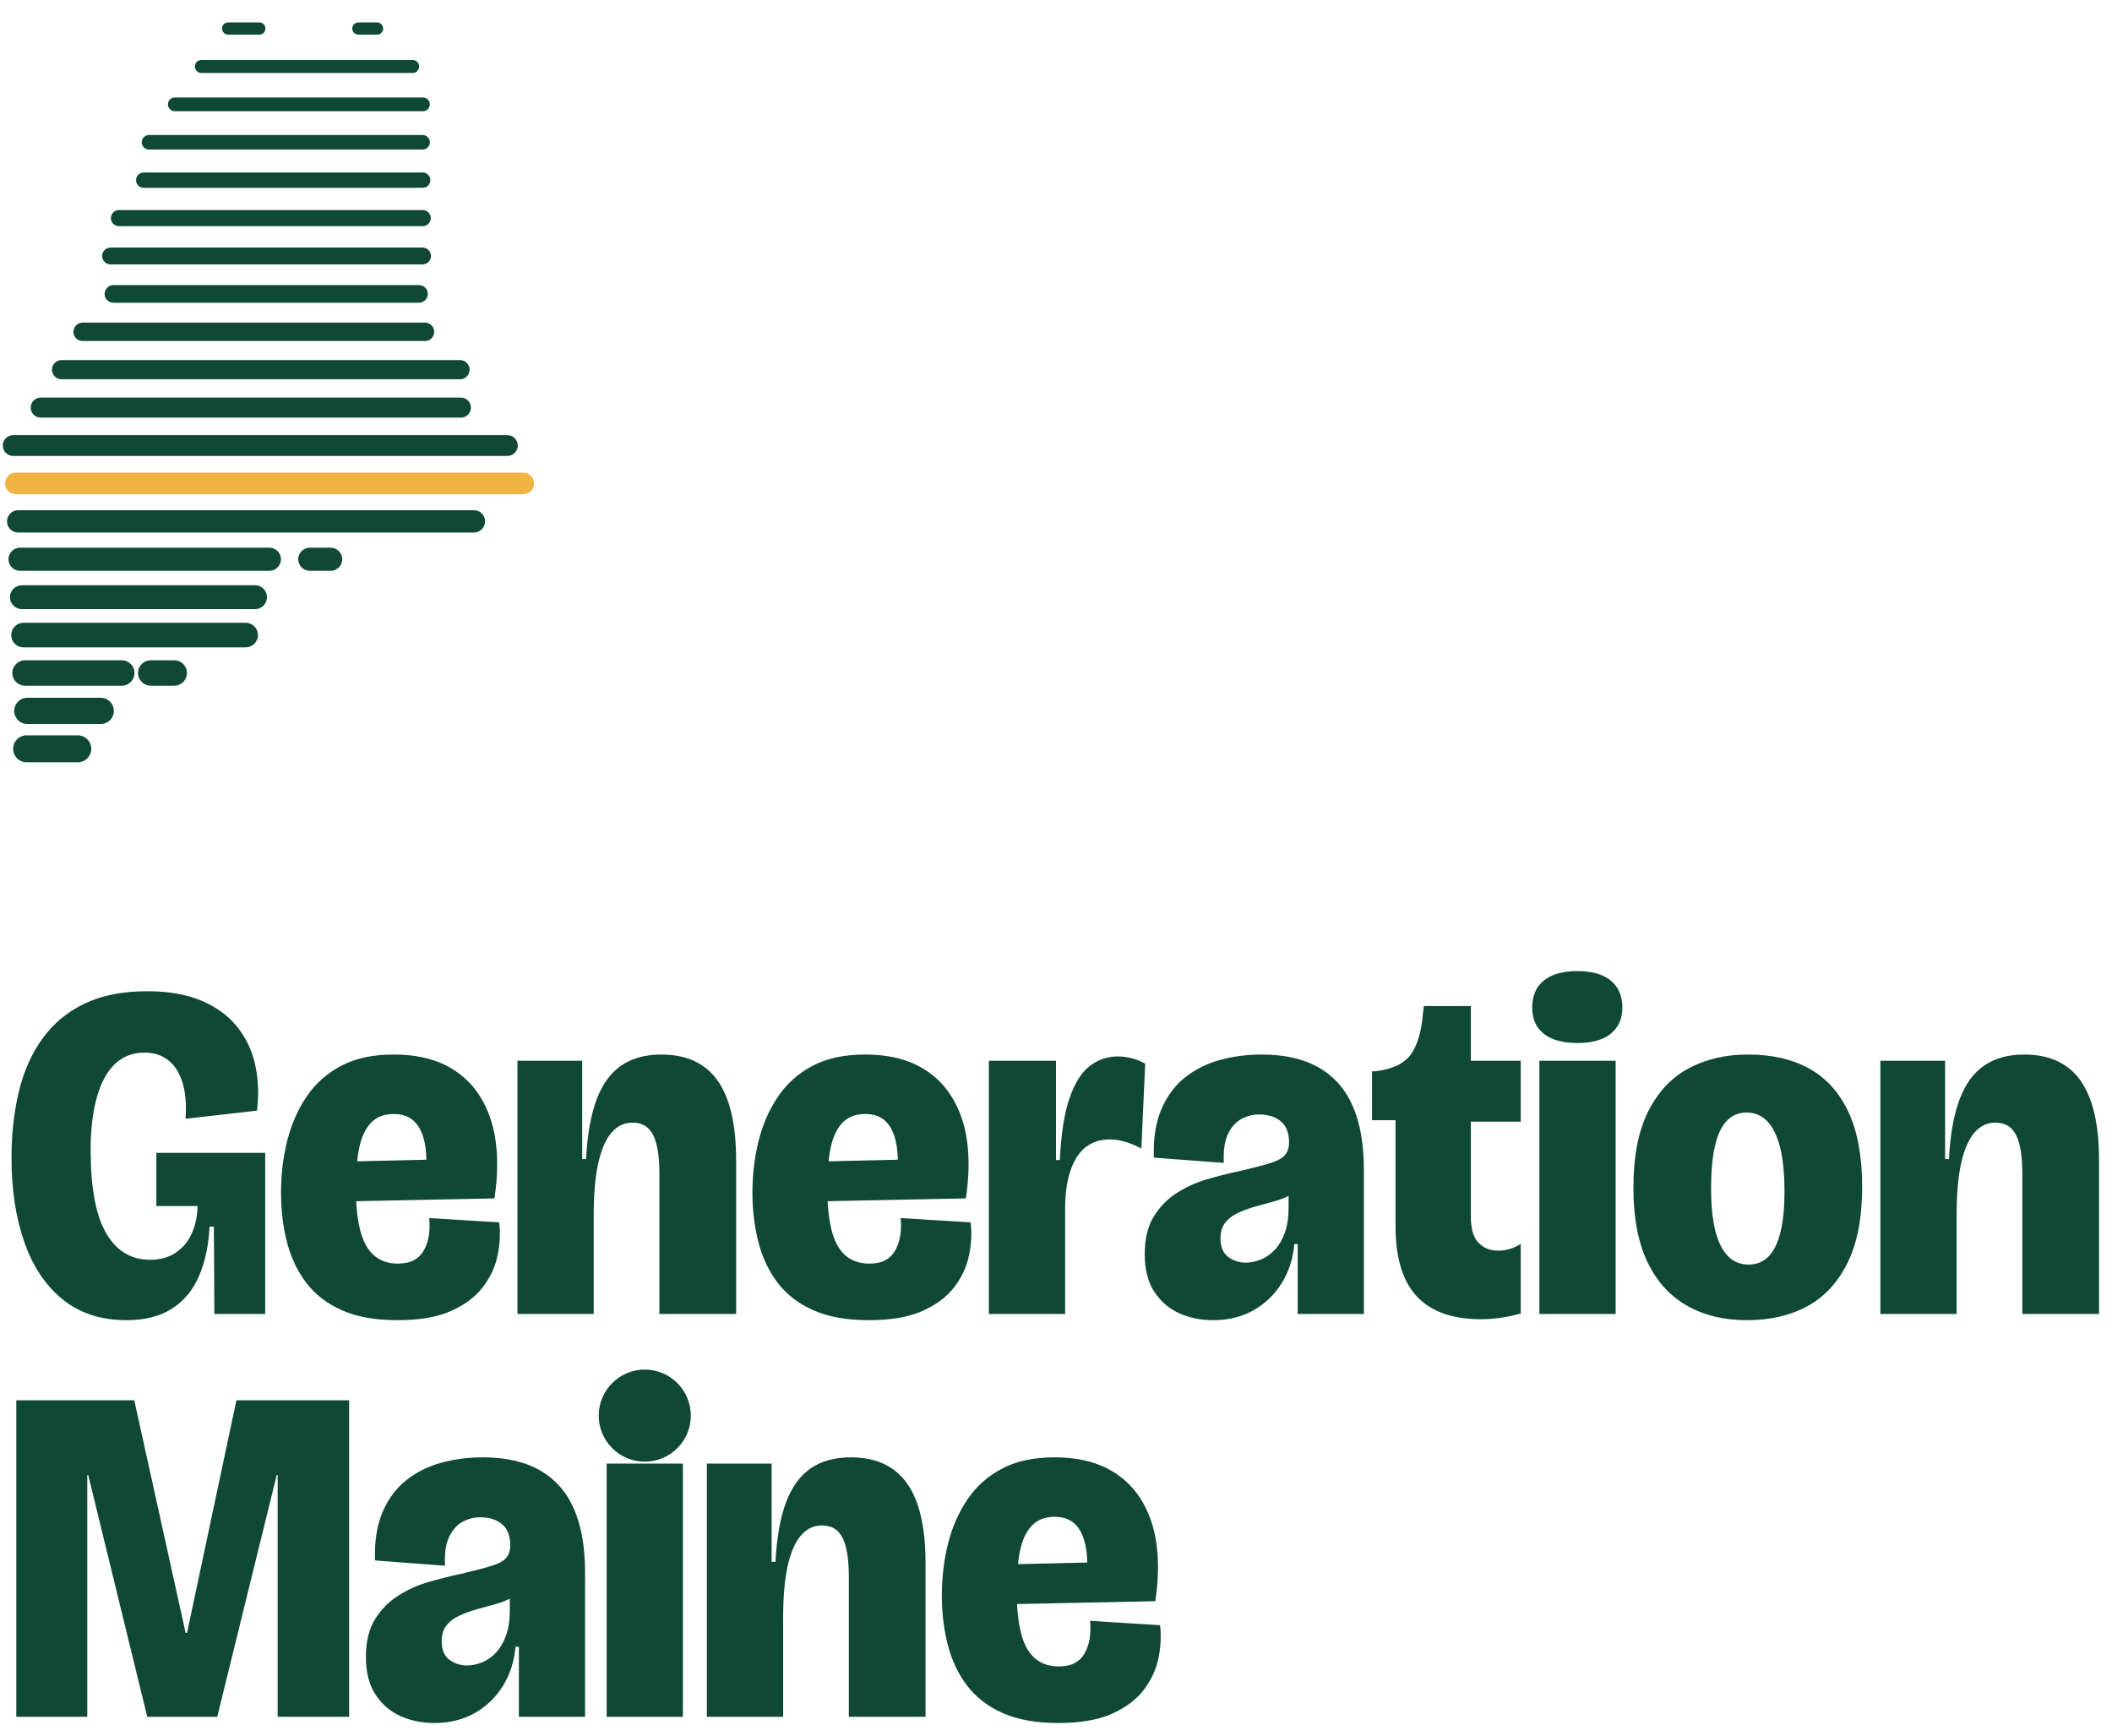
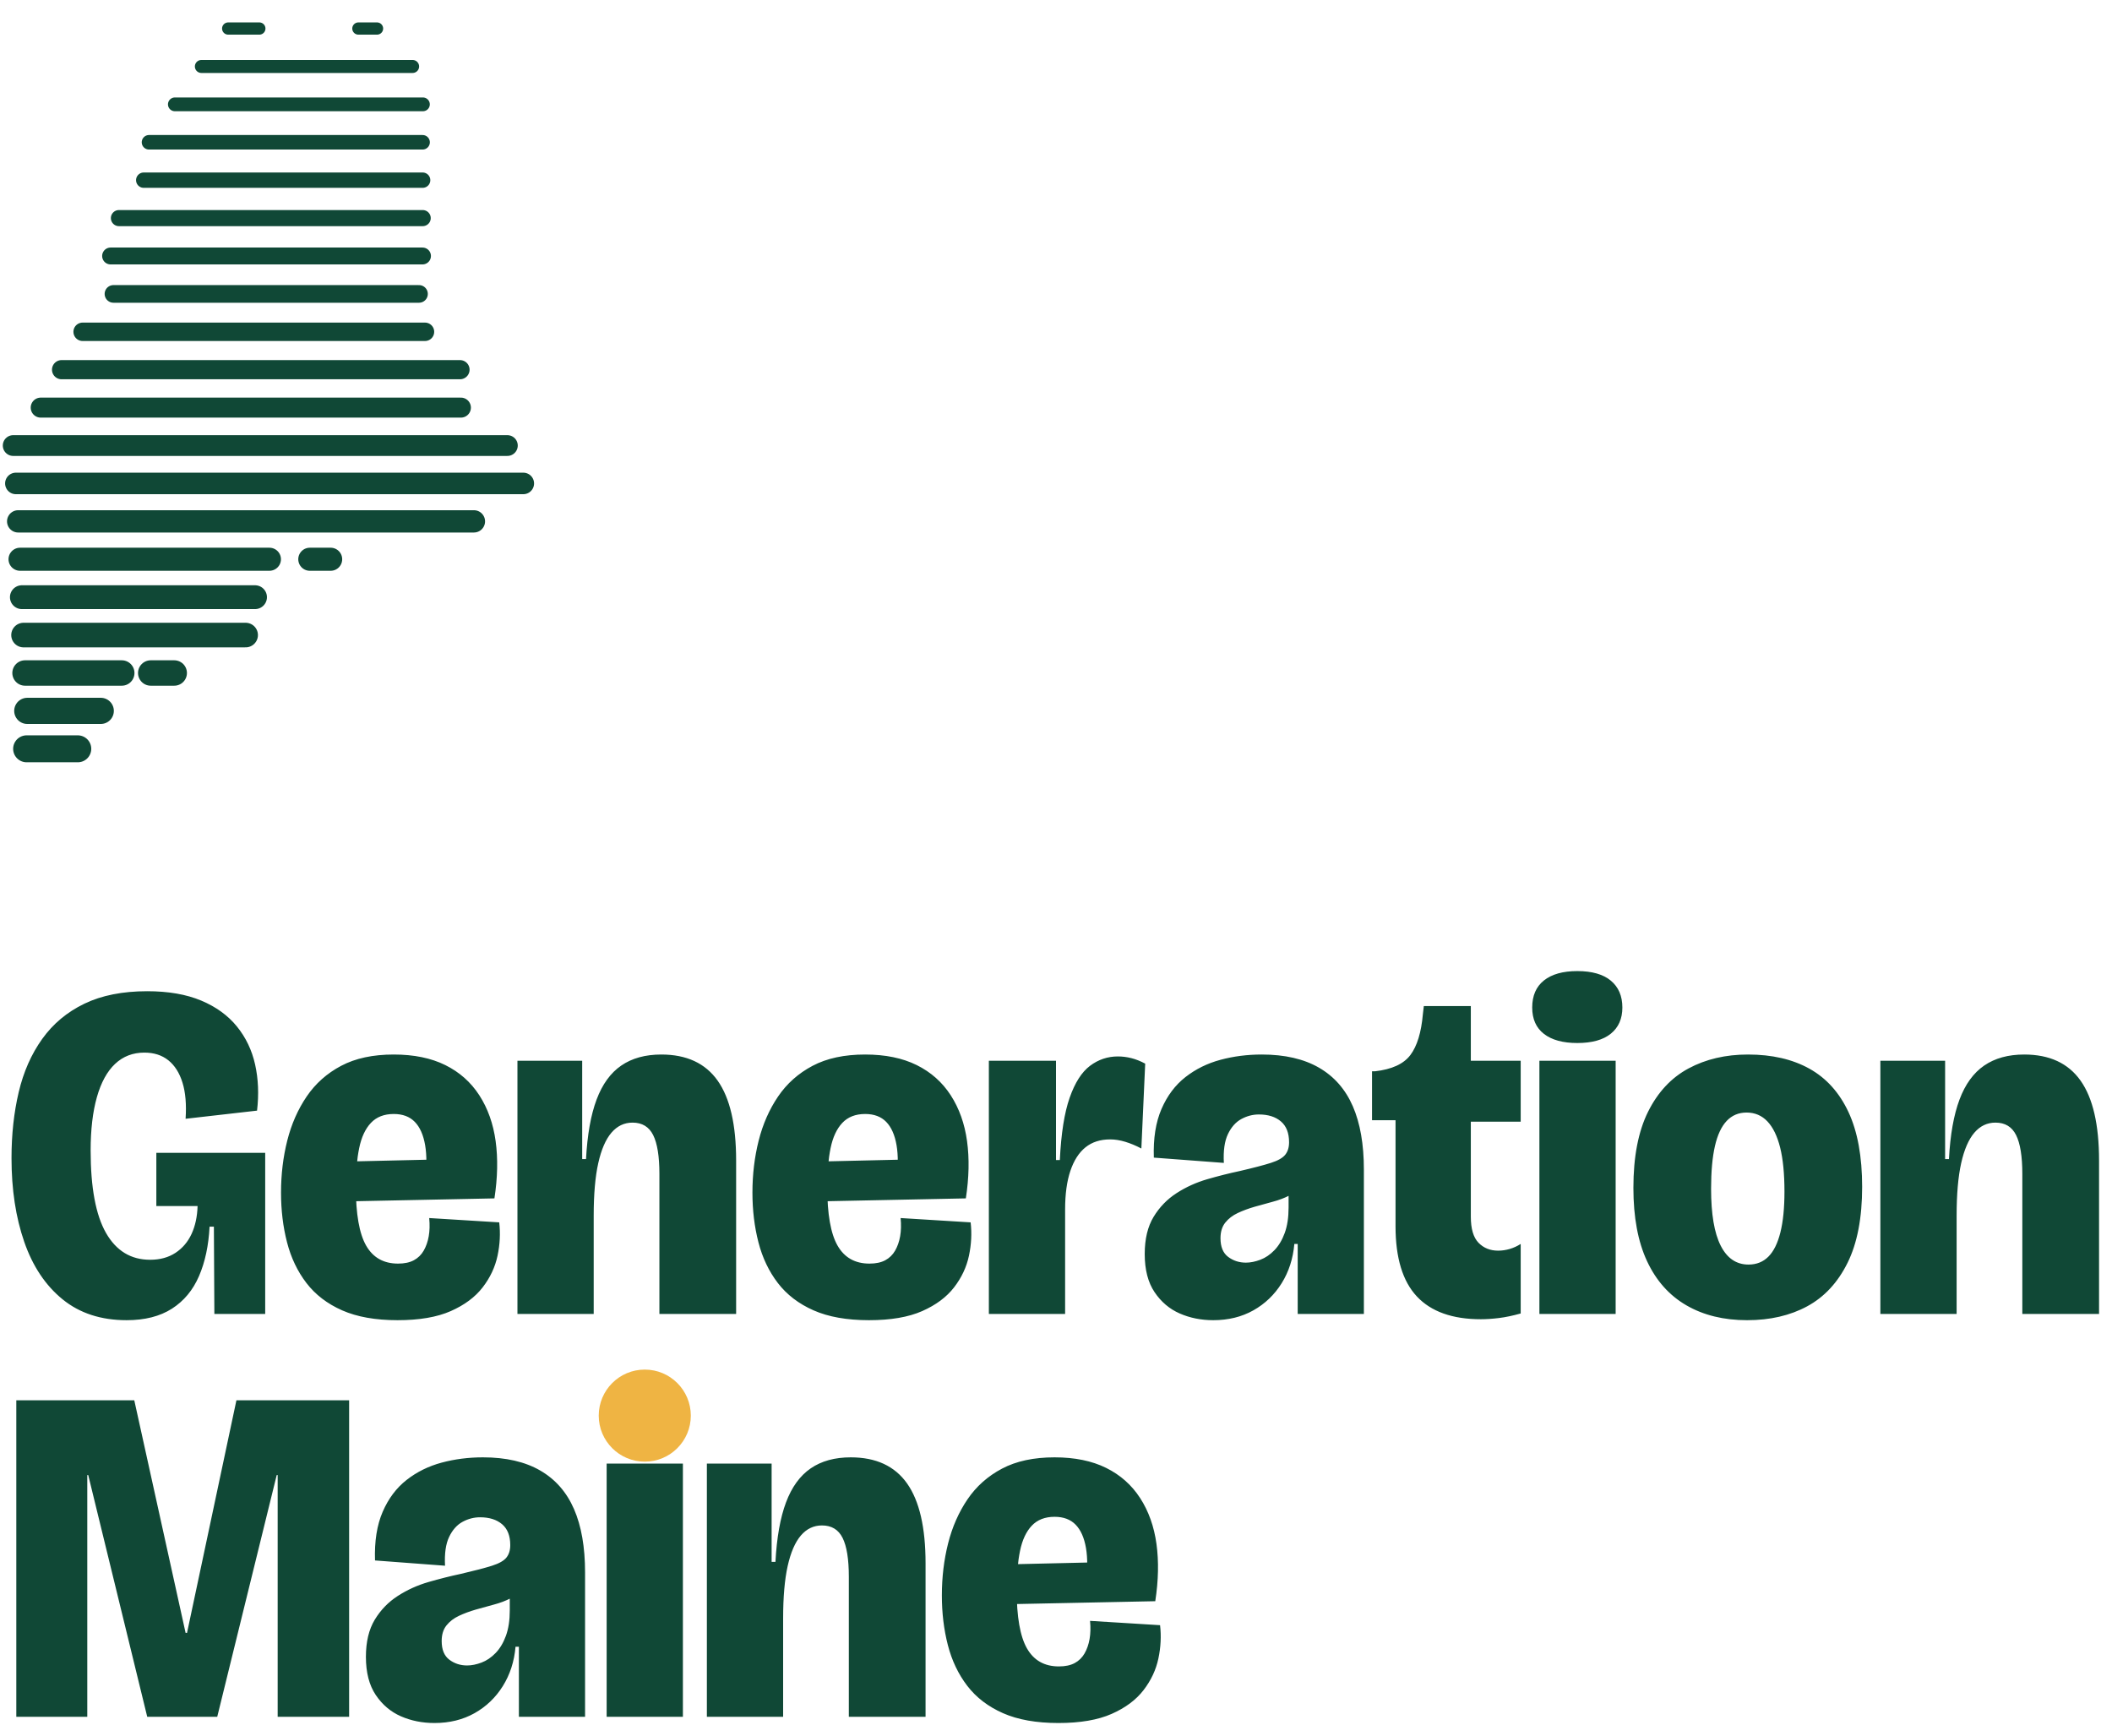
<svg xmlns="http://www.w3.org/2000/svg" viewBox="0 0 440.4 362" width="440.4" height="362" role="img" aria-label="Generation Maine">
  <path d="M47.58 5.95 L54.08 5.95" stroke="#104836" stroke-width="2.55" stroke-linecap="round" fill="none" />
  <path d="M74.73 5.95 L78.62 5.95" stroke="#104836" stroke-width="2.55" stroke-linecap="round" fill="none" />
  <path d="M41.99 13.86 L86.04 13.86" stroke="#104836" stroke-width="2.71" stroke-linecap="round" fill="none" />
  <path d="M36.46 21.76 L88.19 21.76" stroke="#104836" stroke-width="2.87" stroke-linecap="round" fill="none" />
  <path d="M31.07 29.67 L88.12 29.67" stroke="#104836" stroke-width="3.03" stroke-linecap="round" fill="none" />
  <path d="M29.97 37.57 L88.13 37.57" stroke="#104836" stroke-width="3.2" stroke-linecap="round" fill="none" />
  <path d="M24.8 45.48 L88.14 45.48" stroke="#104836" stroke-width="3.36" stroke-linecap="round" fill="none" />
  <path d="M23.06 53.38 L88.1 53.38" stroke="#104836" stroke-width="3.52" stroke-linecap="round" fill="none" />
  <path d="M23.66 61.29 L87.37 61.29" stroke="#104836" stroke-width="3.68" stroke-linecap="round" fill="none" />
  <path d="M17.23 69.19 L88.62 69.19" stroke="#104836" stroke-width="3.84" stroke-linecap="round" fill="none" />
  <path d="M12.84 77.09 L95.92 77.09" stroke="#104836" stroke-width="4" stroke-linecap="round" fill="none" />
  <path d="M8.49 85 L96.11 85" stroke="#104836" stroke-width="4.17" stroke-linecap="round" fill="none" />
  <path d="M2.75 92.91 L105.8 92.91" stroke="#104836" stroke-width="4.33" stroke-linecap="round" fill="none" />
-   <path d="M3.31 100.81 L109.12 100.81" stroke="#EFB443" stroke-width="4.49" stroke-linecap="round" fill="none" />
+   <path d="M3.31 100.81 L109.12 100.81" stroke="#104836" stroke-width="4.49" stroke-linecap="round" fill="none" />
  <path d="M3.79 108.72 L98.82 108.72" stroke="#104836" stroke-width="4.65" stroke-linecap="round" fill="none" />
  <path d="M4.18 116.62 L56.18 116.62" stroke="#104836" stroke-width="4.81" stroke-linecap="round" fill="none" />
  <path d="M64.6 116.62 L68.95 116.62" stroke="#104836" stroke-width="4.81" stroke-linecap="round" fill="none" />
  <path d="M4.56 124.53 L53.18 124.53" stroke="#104836" stroke-width="4.97" stroke-linecap="round" fill="none" />
  <path d="M4.91 132.43 L51.22 132.43" stroke="#104836" stroke-width="5.13" stroke-linecap="round" fill="none" />
  <path d="M5.22 140.34 L25.39 140.34" stroke="#104836" stroke-width="5.3" stroke-linecap="round" fill="none" />
  <path d="M31.43 140.34 L36.33 140.34" stroke="#104836" stroke-width="5.3" stroke-linecap="round" fill="none" />
  <path d="M5.69 148.24 L21.01 148.24" stroke="#104836" stroke-width="5.46" stroke-linecap="round" fill="none" />
  <path d="M5.55 156.15 L16.22 156.15" stroke="#104836" stroke-width="5.62" stroke-linecap="round" fill="none" />
  <g transform="translate(0 200)">
    <path fill="#104836" d="M26.4 75.3Q18.4 75.3 13.05 70.95Q7.7 66.6 5.05 58.95Q2.4 51.3 2.4 41.5Q2.4 34.1 3.9 27.75Q5.4 21.4 8.8 16.65Q12.2 11.9 17.6 9.3Q23 6.7 30.7 6.7Q37.3 6.7 41.95 8.65Q46.6 10.6 49.4 14.05Q52.2 17.5 53.2 22Q54.2 26.5 53.6 31.6L38.7 33.3Q39 28.8 38.05 25.75Q37.1 22.7 35.1 21.1Q33.1 19.5 30.1 19.5Q26.5 19.5 24 21.85Q21.5 24.2 20.2 28.8Q18.9 33.4 18.9 39.9Q18.9 45.7 19.7 50Q20.5 54.3 22.1 57.1Q23.7 59.9 26 61.3Q28.3 62.7 31.3 62.7Q34.4 62.7 36.6 61.25Q38.8 59.8 39.95 57.3Q41.1 54.8 41.2 51.5H32.6V40.4H55.3V52.4V74H44.7L44.6 55.8H43.7Q43.4 61.7 41.5 66.1Q39.6 70.5 35.85 72.9Q32.1 75.3 26.4 75.3ZM82.9 75.3Q76 75.3 71.35 73.25Q66.7 71.2 63.9 67.55Q61.1 63.9 59.85 59.05Q58.6 54.2 58.6 48.7Q58.6 43 59.9 37.85Q61.2 32.7 63.95 28.65Q66.7 24.6 71.15 22.25Q75.6 19.9 82.1 19.9Q88.4 19.9 92.85 22.1Q97.3 24.3 99.95 28.4Q102.6 32.5 103.35 37.95Q104.1 43.4 103.1 49.9L68.8 50.6V42.3L90.5 41.8L88.6 46.9Q89.2 42 88.65 38.8Q88.1 35.6 86.5 33.95Q84.9 32.3 82.1 32.3Q79.1 32.3 77.35 34.15Q75.6 36 74.9 39.4Q74.2 42.8 74.2 47.5Q74.2 56 76.35 59.75Q78.5 63.5 83 63.5Q85 63.5 86.3 62.8Q87.6 62.1 88.35 60.8Q89.1 59.5 89.4 57.8Q89.7 56.1 89.5 54L104.1 54.9Q104.5 58.3 103.75 61.85Q103 65.4 100.65 68.45Q98.3 71.5 94 73.4Q89.7 75.3 82.9 75.3ZM107.9 74V43.3V21.2H121.4V41.7H122.2Q122.6 34.1 124.4 29.3Q126.2 24.5 129.55 22.2Q132.9 19.9 137.9 19.9Q145.8 19.9 149.65 25.35Q153.5 30.8 153.5 42V74H137.5V44.8Q137.5 39.3 136.2 36.7Q134.9 34.1 131.9 34.1Q129.3 34.1 127.5 36.2Q125.7 38.3 124.75 42.55Q123.8 46.8 123.8 53.5V74ZM181.2 75.3Q174.3 75.3 169.65 73.25Q165 71.2 162.2 67.55Q159.4 63.9 158.15 59.05Q156.9 54.2 156.9 48.7Q156.9 43 158.2 37.85Q159.5 32.7 162.25 28.65Q165 24.6 169.45 22.25Q173.9 19.9 180.4 19.9Q186.7 19.9 191.15 22.1Q195.6 24.3 198.25 28.4Q200.9 32.5 201.65 37.95Q202.4 43.4 201.4 49.9L167.1 50.6V42.3L188.8 41.8L186.9 46.9Q187.5 42 186.95 38.8Q186.4 35.6 184.8 33.95Q183.2 32.3 180.4 32.3Q177.4 32.3 175.65 34.15Q173.9 36 173.2 39.4Q172.5 42.8 172.5 47.5Q172.5 56 174.65 59.75Q176.8 63.5 181.3 63.5Q183.3 63.5 184.6 62.8Q185.9 62.1 186.65 60.8Q187.4 59.5 187.7 57.8Q188 56.1 187.8 54L202.4 54.9Q202.8 58.3 202.05 61.85Q201.3 65.4 198.95 68.45Q196.6 71.5 192.3 73.4Q188 75.3 181.2 75.3ZM206.2 74V45V21.2H220.2V41.9H221Q221.4 33.6 223.05 28.9Q224.7 24.2 227.3 22.25Q229.9 20.3 233.1 20.3Q234.5 20.3 235.9 20.65Q237.3 21 238.8 21.8L238 39.5Q236.3 38.6 234.65 38.1Q233 37.6 231.5 37.6Q228.4 37.6 226.35 39.25Q224.3 40.9 223.2 44.15Q222.1 47.4 222.1 52.2V74ZM253 75.3Q249.2 75.3 246 73.9Q242.8 72.5 240.75 69.45Q238.7 66.4 238.7 61.5Q238.7 56.8 240.55 53.75Q242.4 50.7 245.35 48.8Q248.3 46.9 251.75 45.9Q255.2 44.9 258.5 44.2Q262.8 43.2 265 42.5Q267.2 41.8 268 40.8Q268.8 39.8 268.8 38.2Q268.8 35.3 267.1 33.85Q265.4 32.4 262.5 32.4Q260.6 32.4 258.85 33.35Q257.1 34.3 256.05 36.5Q255 38.7 255.2 42.5L240.6 41.4Q240.4 35.4 242.2 31.25Q244 27.1 247.2 24.6Q250.4 22.1 254.5 21Q258.6 19.9 263.1 19.9Q270.3 19.9 275.05 22.65Q279.8 25.4 282.1 30.7Q284.4 36 284.4 43.9V54.3Q284.4 57.6 284.4 60.9Q284.4 64.2 284.4 67.45Q284.4 70.7 284.4 74H270.6Q270.6 70.5 270.6 66.9Q270.6 63.3 270.6 59.4H269.9Q269.5 64 267.25 67.6Q265 71.2 261.35 73.25Q257.7 75.3 253 75.3ZM259.8 63.3Q261.2 63.3 262.8 62.7Q264.4 62.1 265.75 60.7Q267.1 59.3 267.9 57.1Q268.7 54.9 268.7 51.8V47.9L271.2 47.2Q270.4 48.5 268.85 49.3Q267.3 50.1 265.4 50.6Q263.5 51.1 261.6 51.65Q259.7 52.2 258.1 52.95Q256.5 53.7 255.5 54.95Q254.5 56.2 254.5 58.2Q254.5 60.9 256.1 62.1Q257.7 63.3 259.8 63.3ZM308.8 75.1Q299.9 75.1 295.45 70.35Q291 65.6 291 55.7V33.6H286.1V23.4H286.7Q292 22.8 294.1 20Q296.2 17.2 296.7 11.5L296.9 9.8H306.7V21.2H317.1V33.9H306.7V53.7Q306.7 57.5 308.3 59.15Q309.9 60.8 312.4 60.8Q313.6 60.8 314.8 60.45Q316 60.1 317.1 59.4V73.9Q314.6 74.6 312.55 74.85Q310.5 75.1 308.8 75.1ZM321 74V21.2H336.9V74ZM328.9 17.5Q324.4 17.5 321.95 15.6Q319.5 13.7 319.5 10.1Q319.5 6.4 321.95 4.45Q324.4 2.5 328.9 2.5Q333.5 2.5 335.9 4.5Q338.3 6.5 338.3 10.1Q338.3 13.6 335.9 15.55Q333.5 17.5 328.9 17.5ZM364.3 75.3Q357 75.3 351.65 72.2Q346.3 69.1 343.45 63Q340.6 56.9 340.6 47.7Q340.6 38 343.65 31.85Q346.7 25.7 352.1 22.8Q357.5 19.9 364.5 19.9Q372 19.9 377.3 22.85Q382.6 25.8 385.45 31.9Q388.3 38 388.3 47.5Q388.3 57.2 385.25 63.35Q382.2 69.5 376.85 72.4Q371.5 75.3 364.3 75.3ZM364.6 63.7Q367.1 63.7 368.75 62.05Q370.4 60.4 371.25 57Q372.1 53.6 372.1 48.5Q372.1 42.9 371.2 39.3Q370.3 35.7 368.55 33.85Q366.8 32 364.2 32Q361.7 32 360.05 33.75Q358.4 35.5 357.6 39Q356.8 42.5 356.8 47.9Q356.8 55.8 358.8 59.75Q360.8 63.7 364.6 63.7ZM392.1 74V43.3V21.2H405.6V41.7H406.4Q406.8 34.1 408.6 29.3Q410.4 24.5 413.75 22.2Q417.1 19.9 422.1 19.9Q430 19.9 433.85 25.35Q437.7 30.8 437.7 42V74H421.7V44.8Q421.7 39.3 420.4 36.7Q419.1 34.1 416.1 34.1Q413.5 34.1 411.7 36.2Q409.9 38.3 408.95 42.55Q408 46.8 408 53.5V74Z" />
    <path fill="#104836" d="M3.4 158V92H28L38.7 140.5H39L49.3 92H72.8V158H57.9V107.6H57.7L45.3 158H30.7L18.4 107.6H18.2V158ZM90.6 159.3Q86.8 159.3 83.6 157.9Q80.4 156.5 78.35 153.45Q76.3 150.4 76.3 145.5Q76.3 140.8 78.15 137.75Q80 134.7 82.95 132.8Q85.9 130.9 89.35 129.9Q92.8 128.9 96.1 128.2Q100.4 127.2 102.6 126.5Q104.8 125.8 105.6 124.8Q106.4 123.8 106.4 122.2Q106.4 119.3 104.7 117.85Q103 116.4 100.1 116.4Q98.2 116.4 96.45 117.35Q94.7 118.3 93.65 120.5Q92.6 122.7 92.8 126.5L78.2 125.4Q78 119.4 79.8 115.25Q81.6 111.1 84.8 108.6Q88 106.1 92.1 105Q96.2 103.9 100.7 103.9Q107.9 103.9 112.65 106.65Q117.4 109.4 119.7 114.7Q122 120 122 127.9V138.3Q122 141.6 122 144.9Q122 148.2 122 151.45Q122 154.7 122 158H108.2Q108.2 154.5 108.2 150.9Q108.2 147.3 108.2 143.4H107.5Q107.1 148 104.85 151.6Q102.6 155.2 98.95 157.25Q95.3 159.3 90.6 159.3ZM97.4 147.3Q98.8 147.3 100.4 146.7Q102 146.1 103.35 144.7Q104.7 143.3 105.5 141.1Q106.3 138.9 106.3 135.8V131.9L108.8 131.2Q108 132.5 106.45 133.3Q104.9 134.1 103 134.6Q101.1 135.1 99.2 135.65Q97.3 136.2 95.7 136.95Q94.1 137.7 93.1 138.95Q92.1 140.2 92.1 142.2Q92.1 144.9 93.7 146.1Q95.3 147.3 97.4 147.3ZM126.5 158V105.2H142.4V158ZM147.4 158V127.3V105.2H160.9V125.7H161.7Q162.1 118.1 163.9 113.3Q165.7 108.5 169.05 106.2Q172.4 103.9 177.4 103.9Q185.3 103.9 189.15 109.35Q193 114.8 193 126V158H177V128.8Q177 123.3 175.7 120.7Q174.4 118.1 171.4 118.1Q168.8 118.1 167 120.2Q165.2 122.3 164.25 126.55Q163.3 130.8 163.3 137.5V158ZM220.7 159.3Q213.8 159.3 209.15 157.25Q204.5 155.2 201.7 151.55Q198.9 147.9 197.65 143.05Q196.4 138.2 196.4 132.7Q196.4 127 197.7 121.85Q199 116.7 201.75 112.65Q204.5 108.6 208.95 106.25Q213.4 103.9 219.9 103.9Q226.2 103.9 230.65 106.1Q235.1 108.3 237.75 112.4Q240.4 116.5 241.15 121.95Q241.9 127.4 240.9 133.9L206.6 134.6V126.3L228.3 125.8L226.4 130.9Q227 126 226.45 122.8Q225.9 119.6 224.3 117.95Q222.7 116.3 219.9 116.3Q216.9 116.3 215.15 118.15Q213.4 120 212.7 123.4Q212 126.8 212 131.5Q212 140 214.15 143.75Q216.3 147.5 220.8 147.5Q222.8 147.5 224.1 146.8Q225.4 146.1 226.15 144.8Q226.9 143.5 227.2 141.8Q227.5 140.1 227.3 138L241.9 138.9Q242.3 142.3 241.55 145.85Q240.8 149.4 238.45 152.45Q236.1 155.5 231.8 157.4Q227.5 159.3 220.7 159.3Z" />
-     <circle cx="134.45" cy="95.2" r="9.6" fill="#104836" />
+     <circle cx="134.45" cy="95.2" r="9.6" fill="#EFB443" />
  </g>
</svg>
